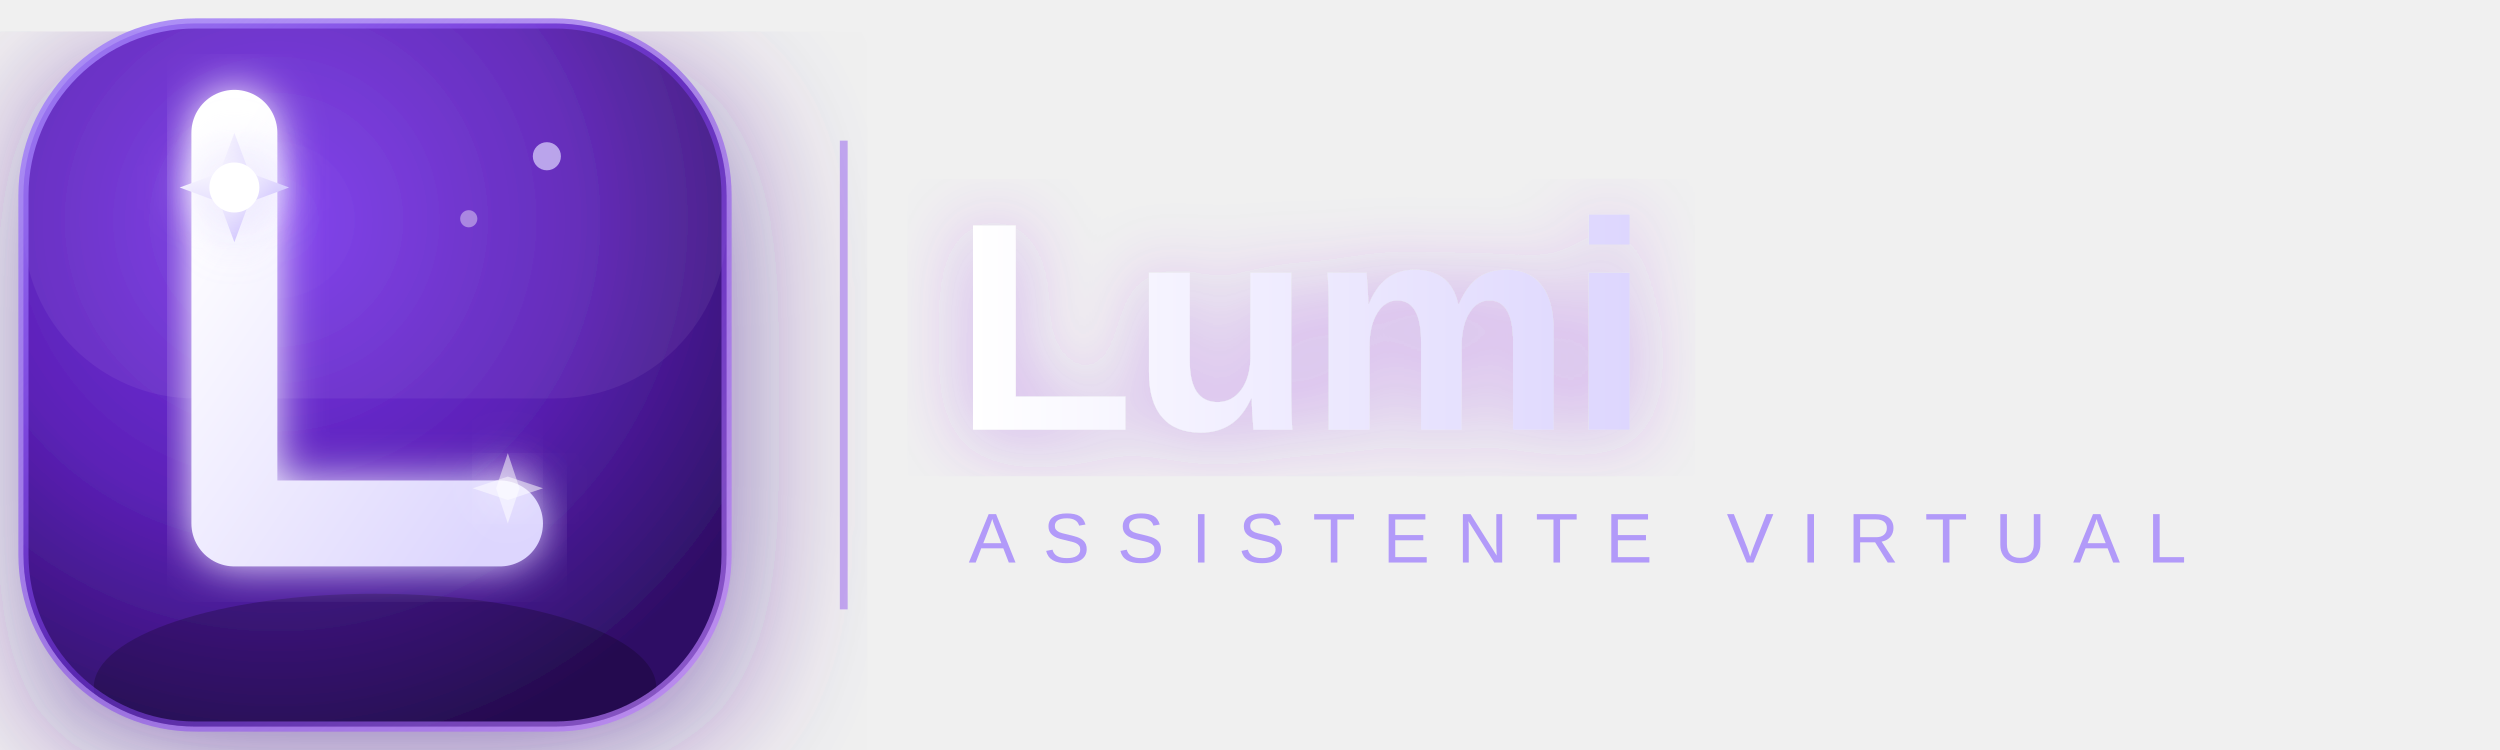
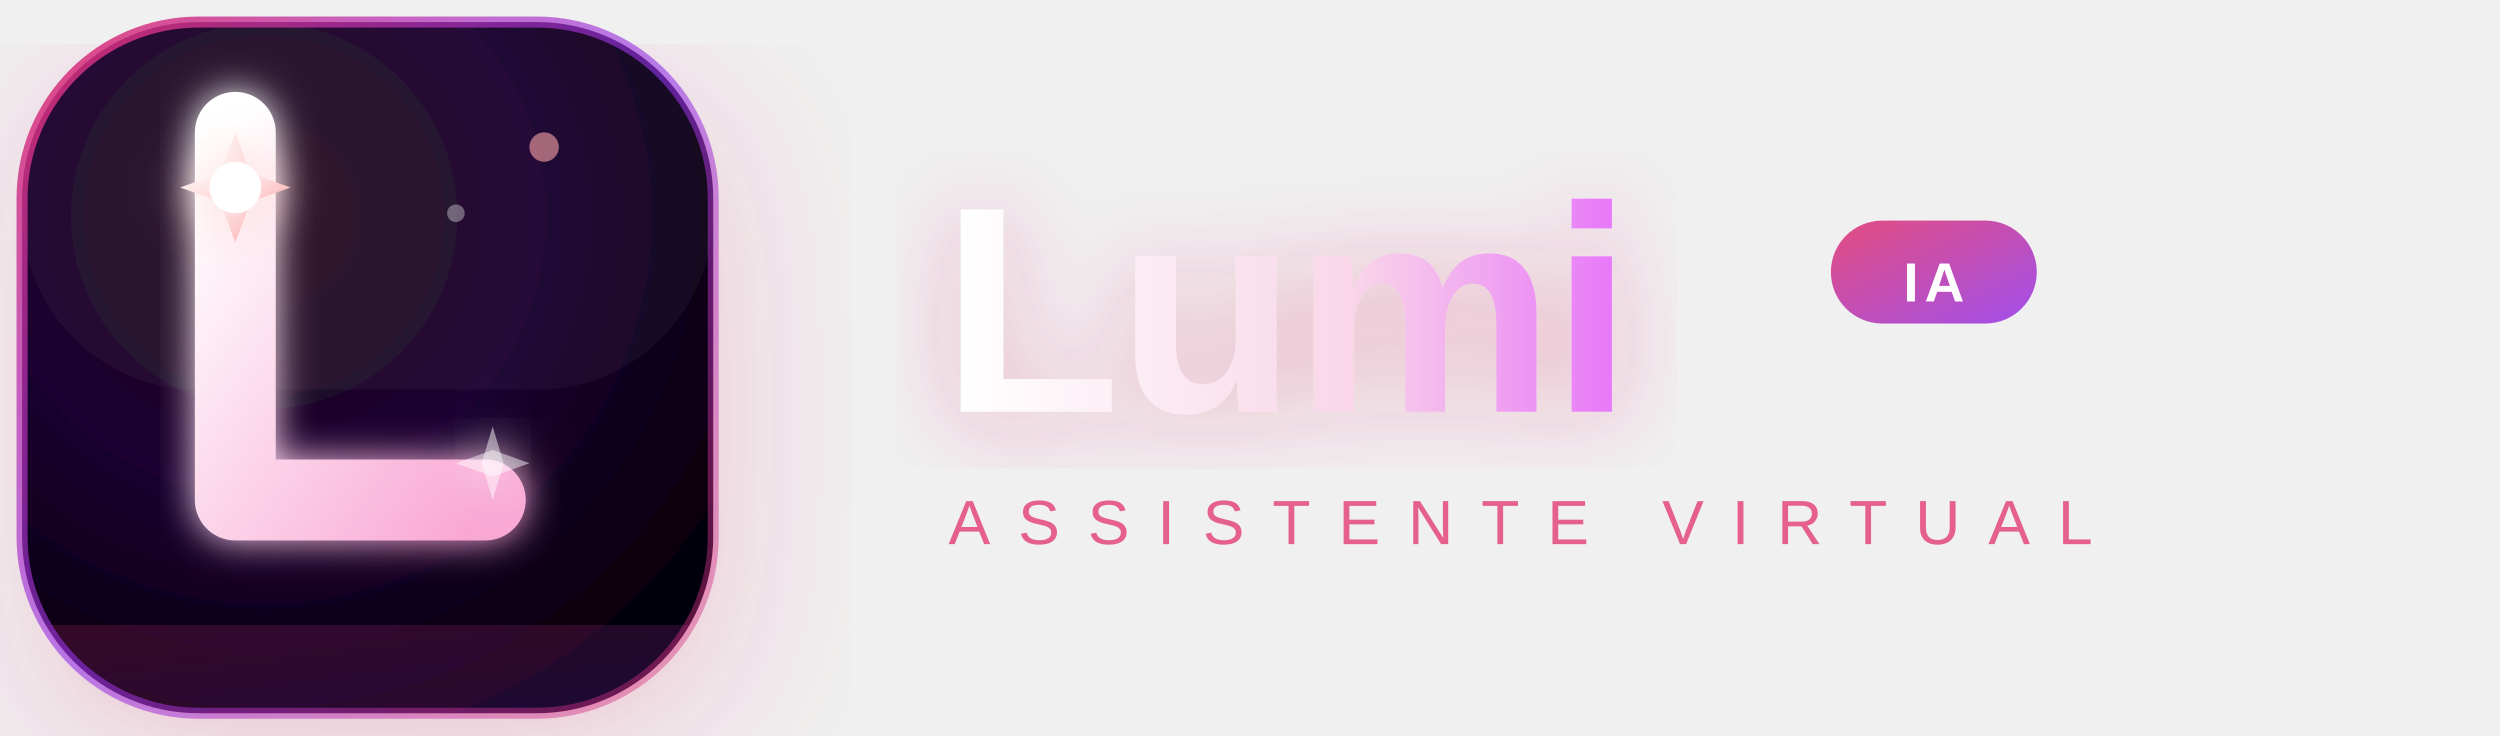
- <svg xmlns="http://www.w3.org/2000/svg" viewBox="0 0 320 96" width="320" height="96">
+ <svg xmlns="http://www.w3.org/2000/svg" viewBox="0 0 340 100" width="340" height="100">
  <defs>
-     <radialGradient id="bg" cx="36%" cy="28%" r="78%">
-       <stop offset="0%" stop-color="#7c3aed" />
-       <stop offset="55%" stop-color="#5b21b6" />
-       <stop offset="100%" stop-color="#2e1065" />
+     <radialGradient id="bgGrad" cx="35%" cy="28%" r="80%">
+       <stop offset="0%" stop-color="#2a0a1f" />
+       <stop offset="50%" stop-color="#1a0530" />
+       <stop offset="100%" stop-color="#050509" />
    </radialGradient>
+     <linearGradient id="brandGrad" x1="0%" y1="0%" x2="100%" y2="100%">
+       <stop offset="0%" stop-color="#E1306C" />
+       <stop offset="100%" stop-color="#9333ea" />
+     </linearGradient>
    <linearGradient id="lGrad" x1="0%" y1="0%" x2="100%" y2="100%">
      <stop offset="0%" stop-color="#ffffff" />
-       <stop offset="100%" stop-color="#ddd6fe" />
+       <stop offset="100%" stop-color="#f9a8d4" />
    </linearGradient>
-     <linearGradient id="ring" x1="0%" y1="0%" x2="100%" y2="100%">
-       <stop offset="0%" stop-color="#a78bfa" stop-opacity="0.9" />
-       <stop offset="50%" stop-color="#7c3aed" stop-opacity="0.5" />
-       <stop offset="100%" stop-color="#c084fc" stop-opacity="0.7" />
+     <linearGradient id="ringGrad" x1="0%" y1="0%" x2="100%" y2="100%">
+       <stop offset="0%" stop-color="#E1306C" stop-opacity="0.9" />
+       <stop offset="50%" stop-color="#9333ea" stop-opacity="0.6" />
+       <stop offset="100%" stop-color="#E1306C" stop-opacity="0.4" />
    </linearGradient>
-     <linearGradient id="wordmark" x1="0%" y1="0%" x2="100%" y2="0%">
+     <linearGradient id="wordGrad" x1="0%" y1="0%" x2="100%" y2="0%">
      <stop offset="0%" stop-color="#ffffff" />
-       <stop offset="100%" stop-color="#ddd6fe" />
+       <stop offset="60%" stop-color="#f9d6e8" />
+       <stop offset="100%" stop-color="#e879f9" />
    </linearGradient>
    <linearGradient id="sparkGrad" x1="0%" y1="0%" x2="100%" y2="100%">
      <stop offset="0%" stop-color="#ffffff" />
-       <stop offset="100%" stop-color="#c4b5fd" />
+       <stop offset="100%" stop-color="#fca5a5" />
    </linearGradient>
    <filter id="shadow" x="-20%" y="-20%" width="140%" height="140%">
-       <feDropShadow dx="0" dy="4" stdDeviation="10" flood-color="#4c1d95" flood-opacity="0.65" />
+       <feDropShadow dx="0" dy="6" stdDeviation="12" flood-color="#E1306C" flood-opacity="0.25" />
    </filter>
-     <filter id="lGlow" x="-25%" y="-20%" width="150%" height="140%">
-       <feGaussianBlur stdDeviation="2.8" result="blur" />
+     <filter id="lGlow" x="-30%" y="-25%" width="160%" height="150%">
+       <feGaussianBlur stdDeviation="2.5" result="blur" />
      <feMerge>
        <feMergeNode in="blur" />
        <feMergeNode in="SourceGraphic" />
      </feMerge>
    </filter>
-     <filter id="starGlow" x="-100%" y="-100%" width="300%" height="300%">
-       <feGaussianBlur stdDeviation="3" result="blur" />
+     <filter id="sparkGlow" x="-120%" y="-120%" width="340%" height="340%">
+       <feGaussianBlur stdDeviation="3.5" result="blur" />
      <feMerge>
        <feMergeNode in="blur" />
        <feMergeNode in="SourceGraphic" />
      </feMerge>
    </filter>
-     <filter id="textGlow" x="-10%" y="-20%" width="120%" height="140%">
-       <feDropShadow dx="0" dy="1" stdDeviation="5" flood-color="#9333ea" flood-opacity="0.4" />
+     <filter id="textGlow" x="-10%" y="-25%" width="120%" height="150%">
+       <feDropShadow dx="0" dy="1" stdDeviation="6" flood-color="#E1306C" flood-opacity="0.35" />
    </filter>
    <clipPath id="clip">
-       <rect x="3" y="3" width="90" height="90" rx="22" />
+       <rect x="3" y="3" width="94" height="94" rx="24" />
    </clipPath>
  </defs>
-   <rect x="3" y="3" width="90" height="90" rx="22" fill="url(#bg)" filter="url(#shadow)" />
-   <rect x="3" y="3" width="90" height="48" rx="22" fill="white" opacity="0.06" clip-path="url(#clip)" />
-   <ellipse cx="48" cy="88" rx="36" ry="12" fill="black" opacity="0.22" clip-path="url(#clip)" />
-   <rect x="3" y="3" width="90" height="90" rx="22" fill="none" stroke="url(#ring)" stroke-width="1.3" />
-   <path d="M30,17 L30,67 L64,67" stroke="url(#lGrad)" stroke-width="11" stroke-linecap="round" stroke-linejoin="round" fill="none" filter="url(#lGlow)" />
-   <path d="M30,17 L32.6,24 L30,31 L27.4,24 Z" fill="url(#sparkGrad)" filter="url(#starGlow)" />
-   <path d="M23,24 L30,21.4 L37,24 L30,26.6 Z" fill="url(#sparkGrad)" filter="url(#starGlow)" />
-   <circle cx="30" cy="24" r="3.2" fill="white" filter="url(#starGlow)" />
-   <path d="M65,58 L66.5,62.5 L65,67 L63.5,62.5 Z" fill="white" opacity="0.55" filter="url(#starGlow)" />
-   <path d="M60.5,62.5 L65,61 L69.5,62.5 L65,64 Z" fill="white" opacity="0.55" filter="url(#starGlow)" />
-   <circle cx="70" cy="20" r="1.8" fill="#ddd6fe" opacity="0.7" />
-   <circle cx="60" cy="28" r="1.1" fill="white" opacity="0.4" />
-   <line x1="108" y1="18" x2="108" y2="78" stroke="#7c3aed" stroke-width="1" opacity="0.4" />
-   <text x="122" y="55" font-family="'Segoe UI', 'Helvetica Neue', Arial, sans-serif" font-size="38" font-weight="800" letter-spacing="-0.5" fill="url(#wordmark)" filter="url(#textGlow)">Lumi</text>
-   <text x="124" y="72" font-family="'Segoe UI', 'Helvetica Neue', Arial, sans-serif" font-size="9" font-weight="500" letter-spacing="3.5" fill="#a78bfa" opacity="0.85">ASSISTENTE VIRTUAL</text>
+   <rect x="3" y="3" width="94" height="94" rx="24" fill="url(#bgGrad)" filter="url(#shadow)" />
+   <rect x="3" y="3" width="94" height="50" rx="24" fill="white" opacity="0.04" clip-path="url(#clip)" />
+   <rect x="3" y="85" width="94" height="12" rx="0" fill="url(#brandGrad)" opacity="0.18" clip-path="url(#clip)" />
+   <rect x="3" y="3" width="94" height="94" rx="24" fill="none" stroke="url(#ringGrad)" stroke-width="1.5" />
+   <path d="M32,18 L32,68 L66,68" stroke="url(#lGrad)" stroke-width="11" stroke-linecap="round" stroke-linejoin="round" fill="none" filter="url(#lGlow)" />
+   <path d="M32,18 L34.8,25.5 L32,33 L29.2,25.5 Z" fill="url(#sparkGrad)" filter="url(#sparkGlow)" />
+   <path d="M24.5,25.5 L32,22.8 L39.5,25.5 L32,28.2 Z" fill="url(#sparkGrad)" filter="url(#sparkGlow)" />
+   <circle cx="32" cy="25.5" r="3.5" fill="white" filter="url(#sparkGlow)" />
+   <path d="M67,58 L68.5,63 L67,68 L65.5,63 Z" fill="white" opacity="0.5" filter="url(#sparkGlow)" />
+   <path d="M62,63 L67,61.2 L72,63 L67,64.8 Z" fill="white" opacity="0.5" filter="url(#sparkGlow)" />
+   <circle cx="74" cy="20" r="2" fill="#fca5a5" opacity="0.6" />
+   <circle cx="62" cy="29" r="1.2" fill="white" opacity="0.35" />
+   <line x1="114" y1="20" x2="114" y2="80" stroke="url(#brandGrad)" stroke-width="1" opacity="0.35" />
+   <text x="128" y="56" font-family="'Segoe UI', 'Helvetica Neue', Arial, sans-serif" font-size="40" font-weight="800" letter-spacing="-0.5" fill="url(#wordGrad)" filter="url(#textGlow)">Lumi</text>
+   <rect x="249" y="30" width="28" height="14" rx="7" fill="url(#brandGrad)" opacity="0.85" />
+   <text x="263" y="41" font-family="'Segoe UI', Arial, sans-serif" font-size="7.5" font-weight="700" letter-spacing="0.8" fill="white" text-anchor="middle">IA</text>
+   <text x="129" y="74" font-family="'Segoe UI', 'Helvetica Neue', Arial, sans-serif" font-size="8.5" font-weight="500" letter-spacing="3.8" fill="#E1306C" opacity="0.75">ASSISTENTE VIRTUAL</text>
</svg>
